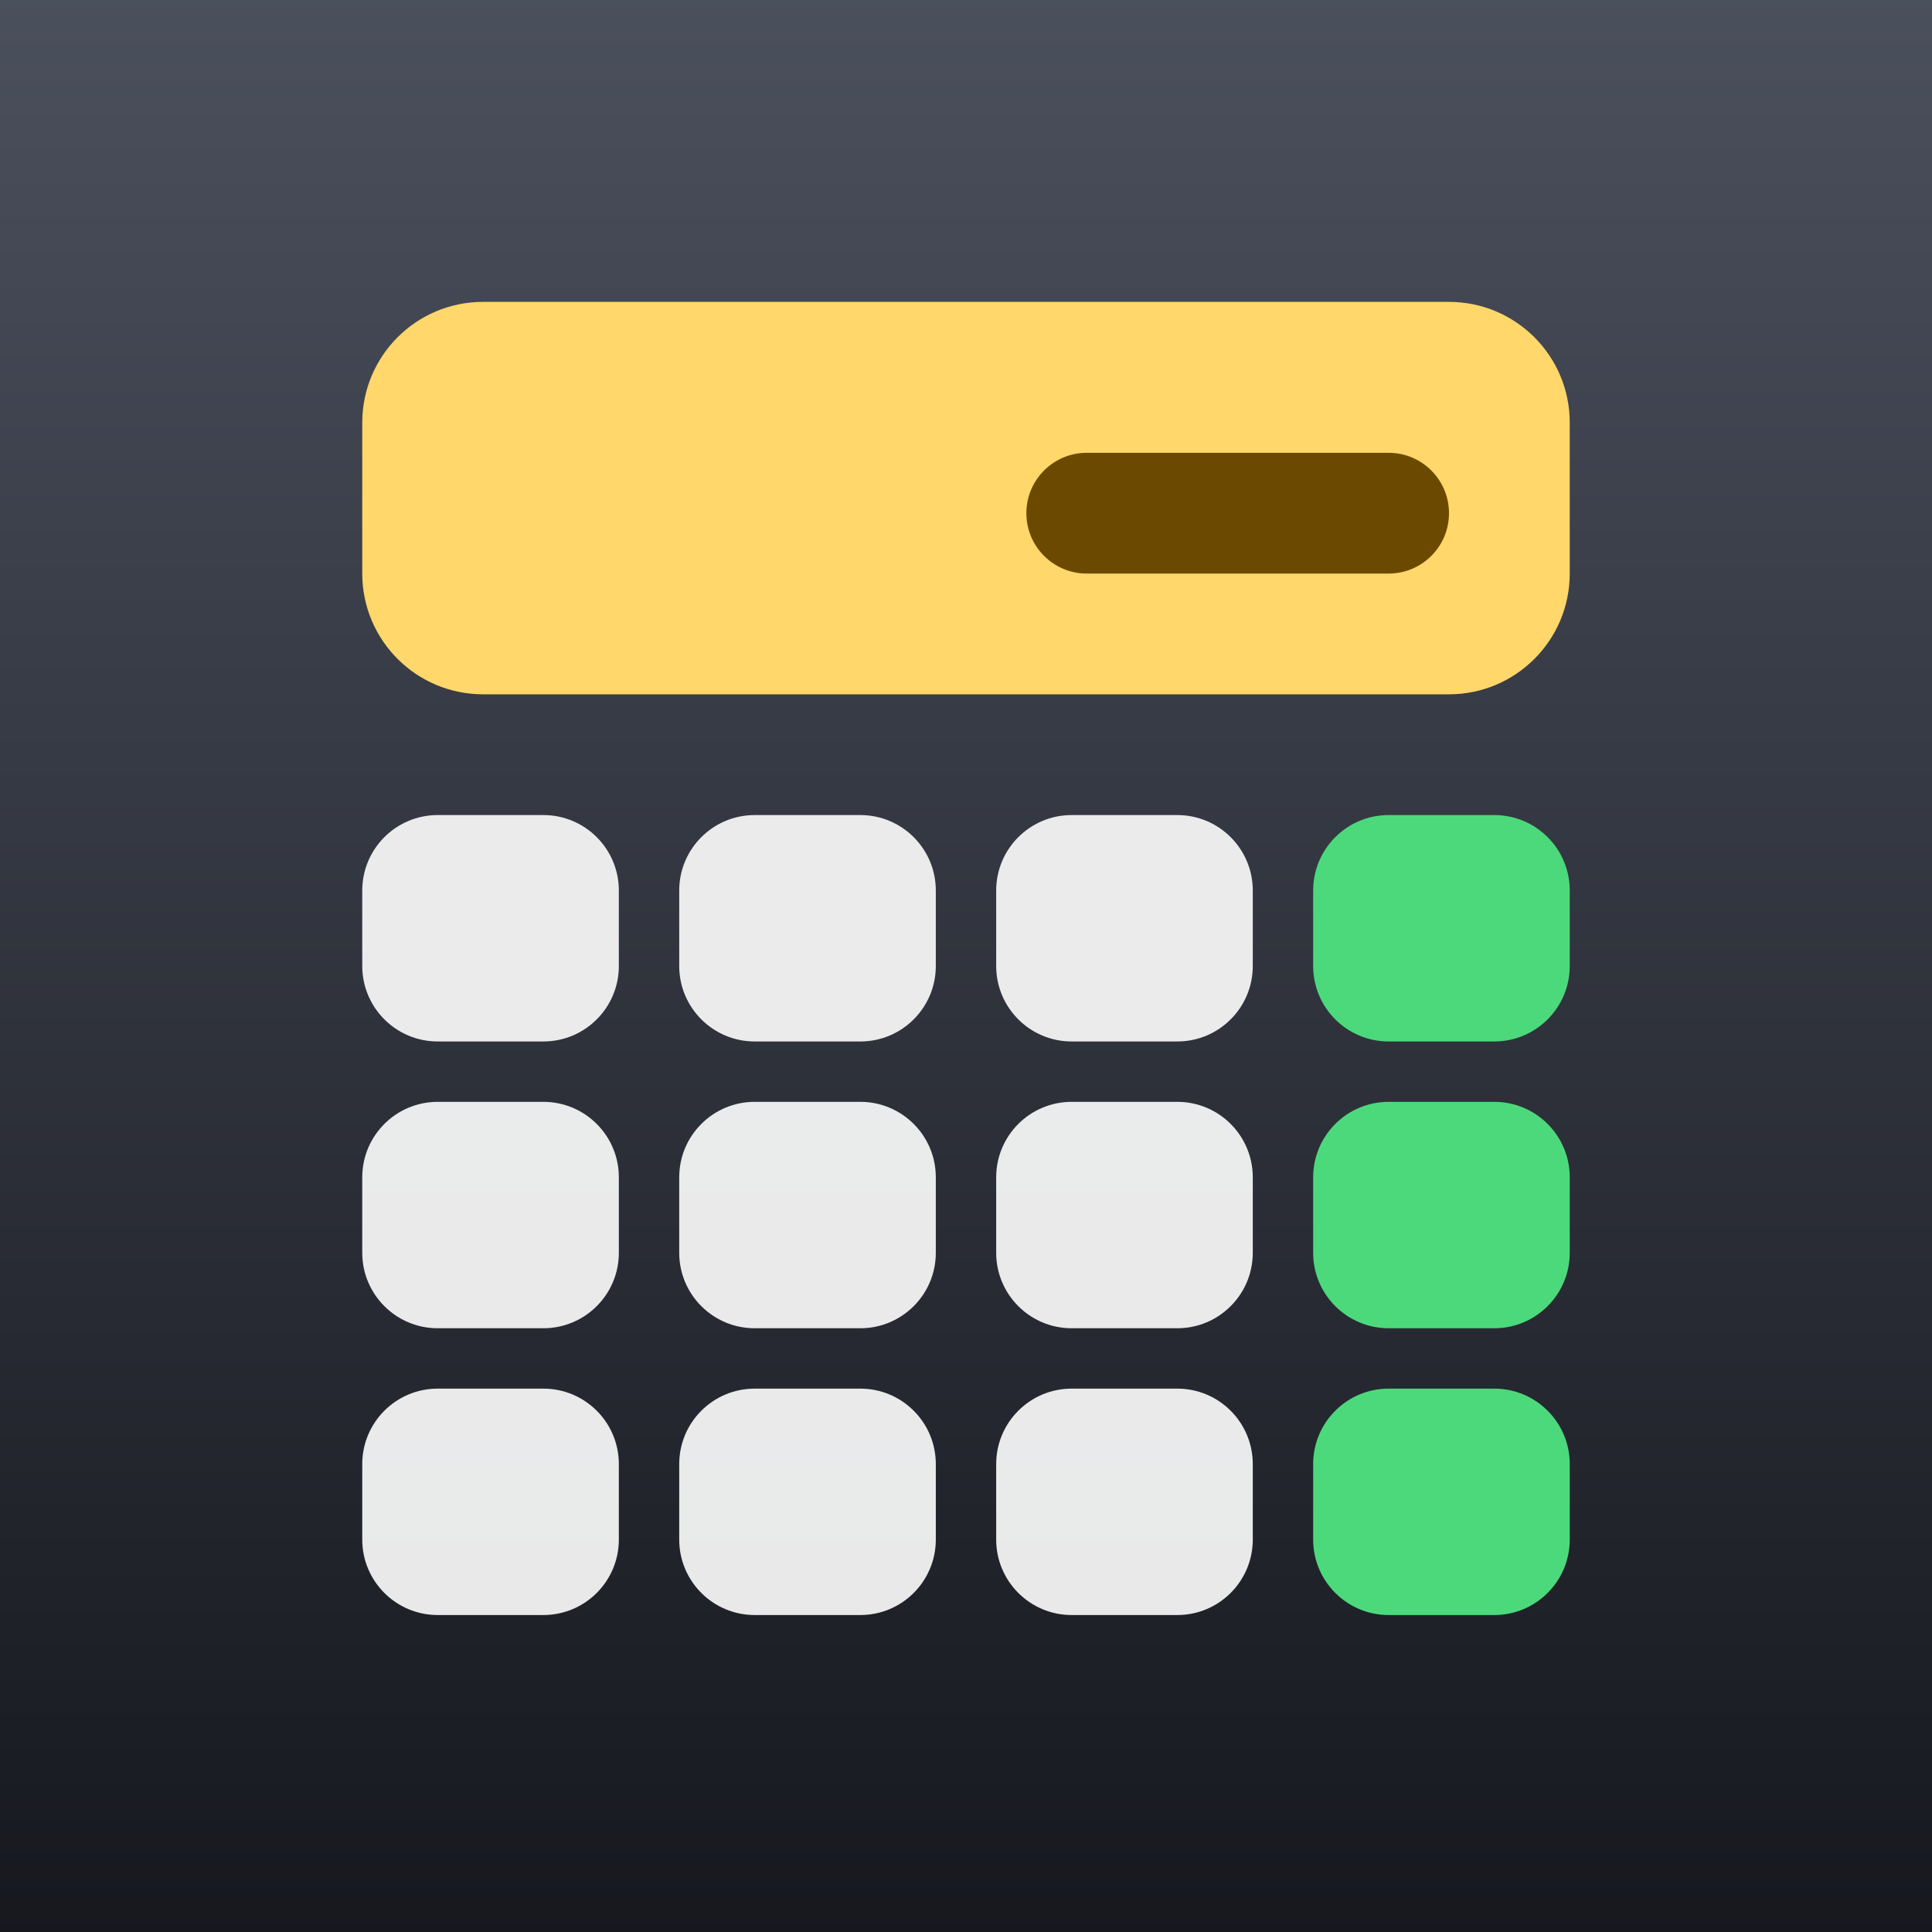
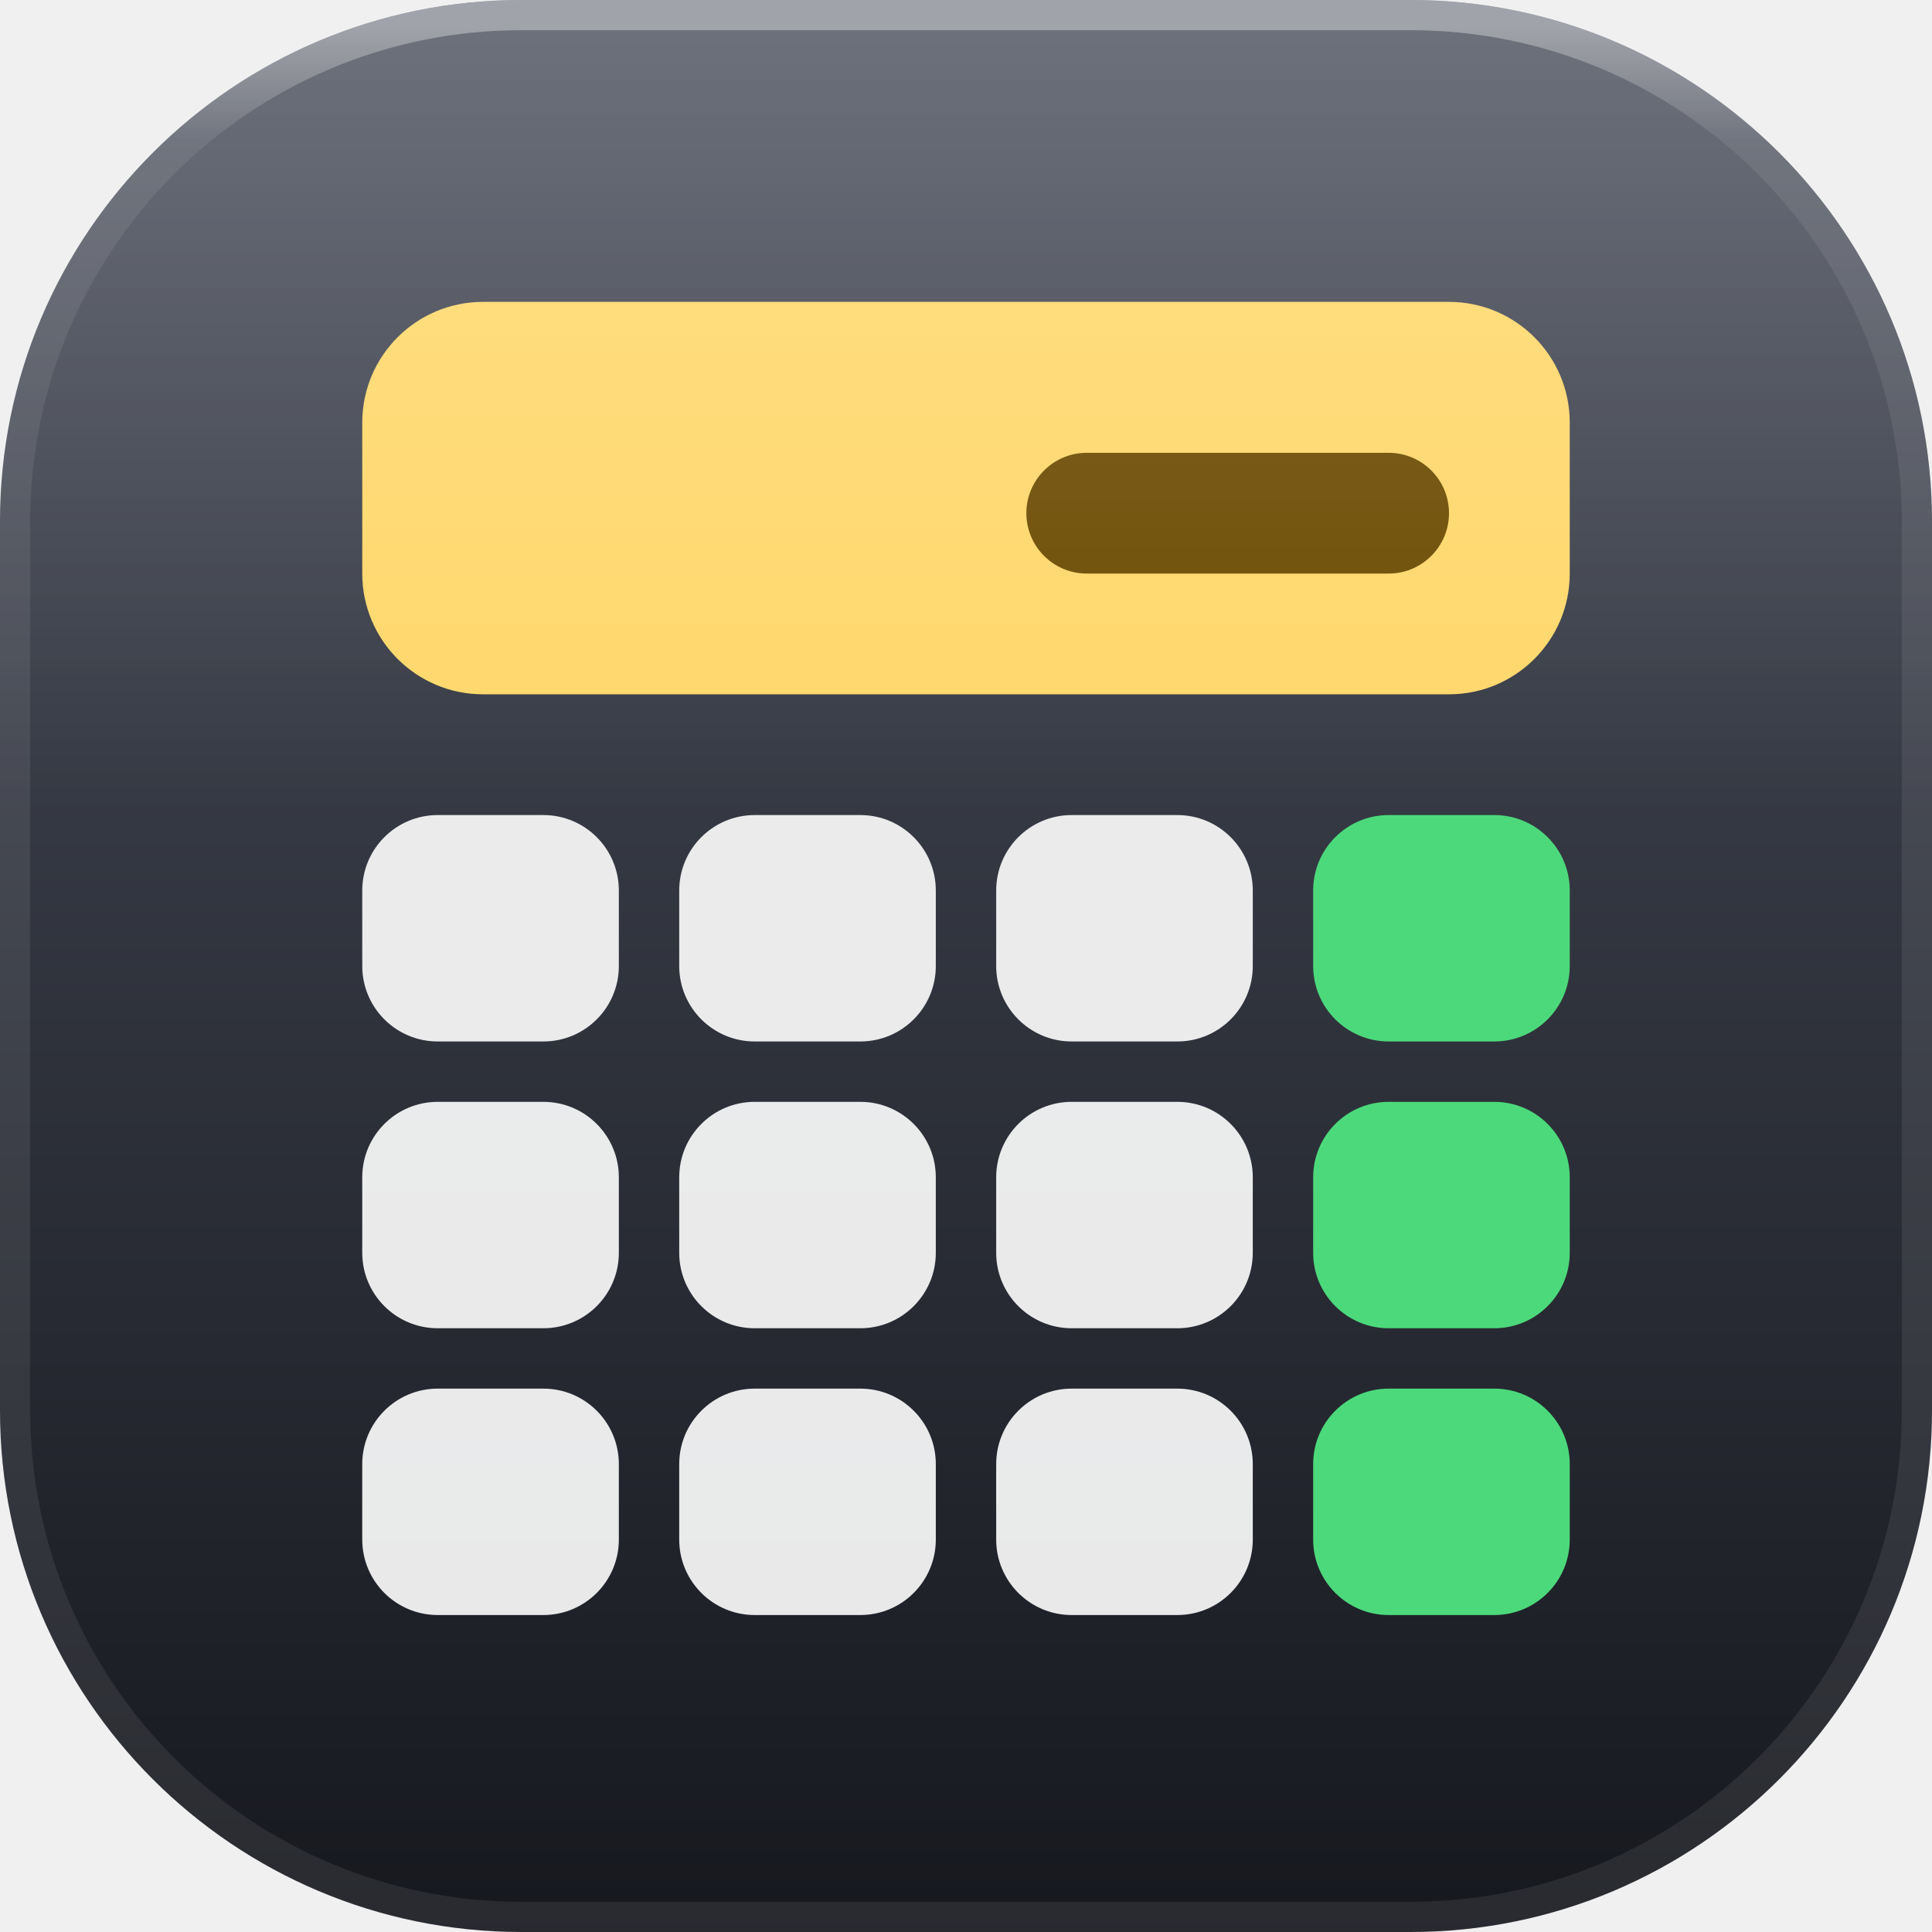
<svg xmlns="http://www.w3.org/2000/svg" viewBox="0 0 64 64" width="64" height="64">
  <defs>
-     <linearGradient id="bg" x1="0" y1="0" x2="0" y2="1">
-       <stop offset="0" stop-color="#4b505d" />
-       <stop offset="1" stop-color="#16181e" />
+     <clipPath id="tile">
+       <rect width="64" height="64" rx="17.28" />
+     </clipPath>
+     <linearGradient id="sheen" x1="0" y1="0" x2="0" y2="1">
+       <stop offset="0" stop-color="#fff" stop-opacity="0.2" />
+       <stop offset="0.42" stop-color="#fff" stop-opacity="0" />
+     </linearGradient>
+     <linearGradient id="edge" x1="0" y1="0" x2="0" y2="1">
+       <stop offset="0" stop-color="#fff" stop-opacity="0.35" />
+       <stop offset="0.06" stop-color="#fff" stop-opacity="0.08" />
    </linearGradient>
  </defs>
-   <rect width="64" height="64" fill="url(#bg)" />
-   <rect x="12" y="10" width="40" height="13" rx="4" fill="#ffd76a" />
-   <rect x="34" y="15" width="14" height="4" rx="2" fill="#6b4a00" />
-   <rect x="12" y="27" width="8.5" height="7.5" rx="2.5" fill="#fff" fill-opacity="0.9" />
-   <rect x="22.5" y="27" width="8.5" height="7.5" rx="2.5" fill="#fff" fill-opacity="0.9" />
-   <rect x="33" y="27" width="8.5" height="7.5" rx="2.5" fill="#fff" fill-opacity="0.9" />
-   <rect x="43.5" y="27" width="8.5" height="7.5" rx="2.5" fill="#4cd97b" fill-opacity="1" />
-   <rect x="12" y="36.5" width="8.5" height="7.5" rx="2.5" fill="#fff" fill-opacity="0.9" />
-   <rect x="22.5" y="36.5" width="8.5" height="7.5" rx="2.5" fill="#fff" fill-opacity="0.9" />
-   <rect x="33" y="36.5" width="8.5" height="7.5" rx="2.5" fill="#fff" fill-opacity="0.9" />
-   <rect x="43.5" y="36.5" width="8.5" height="7.5" rx="2.5" fill="#4cd97b" fill-opacity="1" />
-   <rect x="12" y="46" width="8.5" height="7.5" rx="2.5" fill="#fff" fill-opacity="0.9" />
-   <rect x="22.5" y="46" width="8.5" height="7.5" rx="2.5" fill="#fff" fill-opacity="0.9" />
-   <rect x="33" y="46" width="8.5" height="7.5" rx="2.5" fill="#fff" fill-opacity="0.9" />
-   <rect x="43.5" y="46" width="8.5" height="7.5" rx="2.5" fill="#4cd97b" fill-opacity="1" />
+   <g clip-path="url(#tile)">
+     <defs>
+       <linearGradient id="bg" x1="0" y1="0" x2="0" y2="1">
+         <stop offset="0" stop-color="#4b505d" />
+         <stop offset="1" stop-color="#16181e" />
+       </linearGradient>
+     </defs>
+     <rect width="64" height="64" fill="url(#bg)" />
+     <rect x="12" y="10" width="40" height="13" rx="4" fill="#ffd76a" />
+     <rect x="34" y="15" width="14" height="4" rx="2" fill="#6b4a00" />
+     <rect x="12" y="27" width="8.5" height="7.5" rx="2.5" fill="#fff" fill-opacity="0.9" />
+     <rect x="22.5" y="27" width="8.5" height="7.5" rx="2.5" fill="#fff" fill-opacity="0.9" />
+     <rect x="33" y="27" width="8.5" height="7.5" rx="2.5" fill="#fff" fill-opacity="0.9" />
+     <rect x="43.5" y="27" width="8.5" height="7.5" rx="2.5" fill="#4cd97b" fill-opacity="1" />
+     <rect x="12" y="36.5" width="8.5" height="7.5" rx="2.5" fill="#fff" fill-opacity="0.9" />
+     <rect x="22.5" y="36.5" width="8.5" height="7.5" rx="2.5" fill="#fff" fill-opacity="0.9" />
+     <rect x="33" y="36.5" width="8.5" height="7.5" rx="2.5" fill="#fff" fill-opacity="0.9" />
+     <rect x="43.5" y="36.5" width="8.5" height="7.5" rx="2.5" fill="#4cd97b" fill-opacity="1" />
+     <rect x="12" y="46" width="8.5" height="7.5" rx="2.5" fill="#fff" fill-opacity="0.9" />
+     <rect x="22.5" y="46" width="8.5" height="7.5" rx="2.5" fill="#fff" fill-opacity="0.9" />
+     <rect x="33" y="46" width="8.5" height="7.5" rx="2.5" fill="#fff" fill-opacity="0.9" />
+     <rect x="43.5" y="46" width="8.5" height="7.5" rx="2.5" fill="#4cd97b" fill-opacity="1" />
+   </g>
+   <rect width="64" height="64" rx="17.28" fill="url(#sheen)" />
+   <rect x="0.5" y="0.5" width="63" height="63" rx="16.78" fill="none" stroke="url(#edge)" />
</svg>
